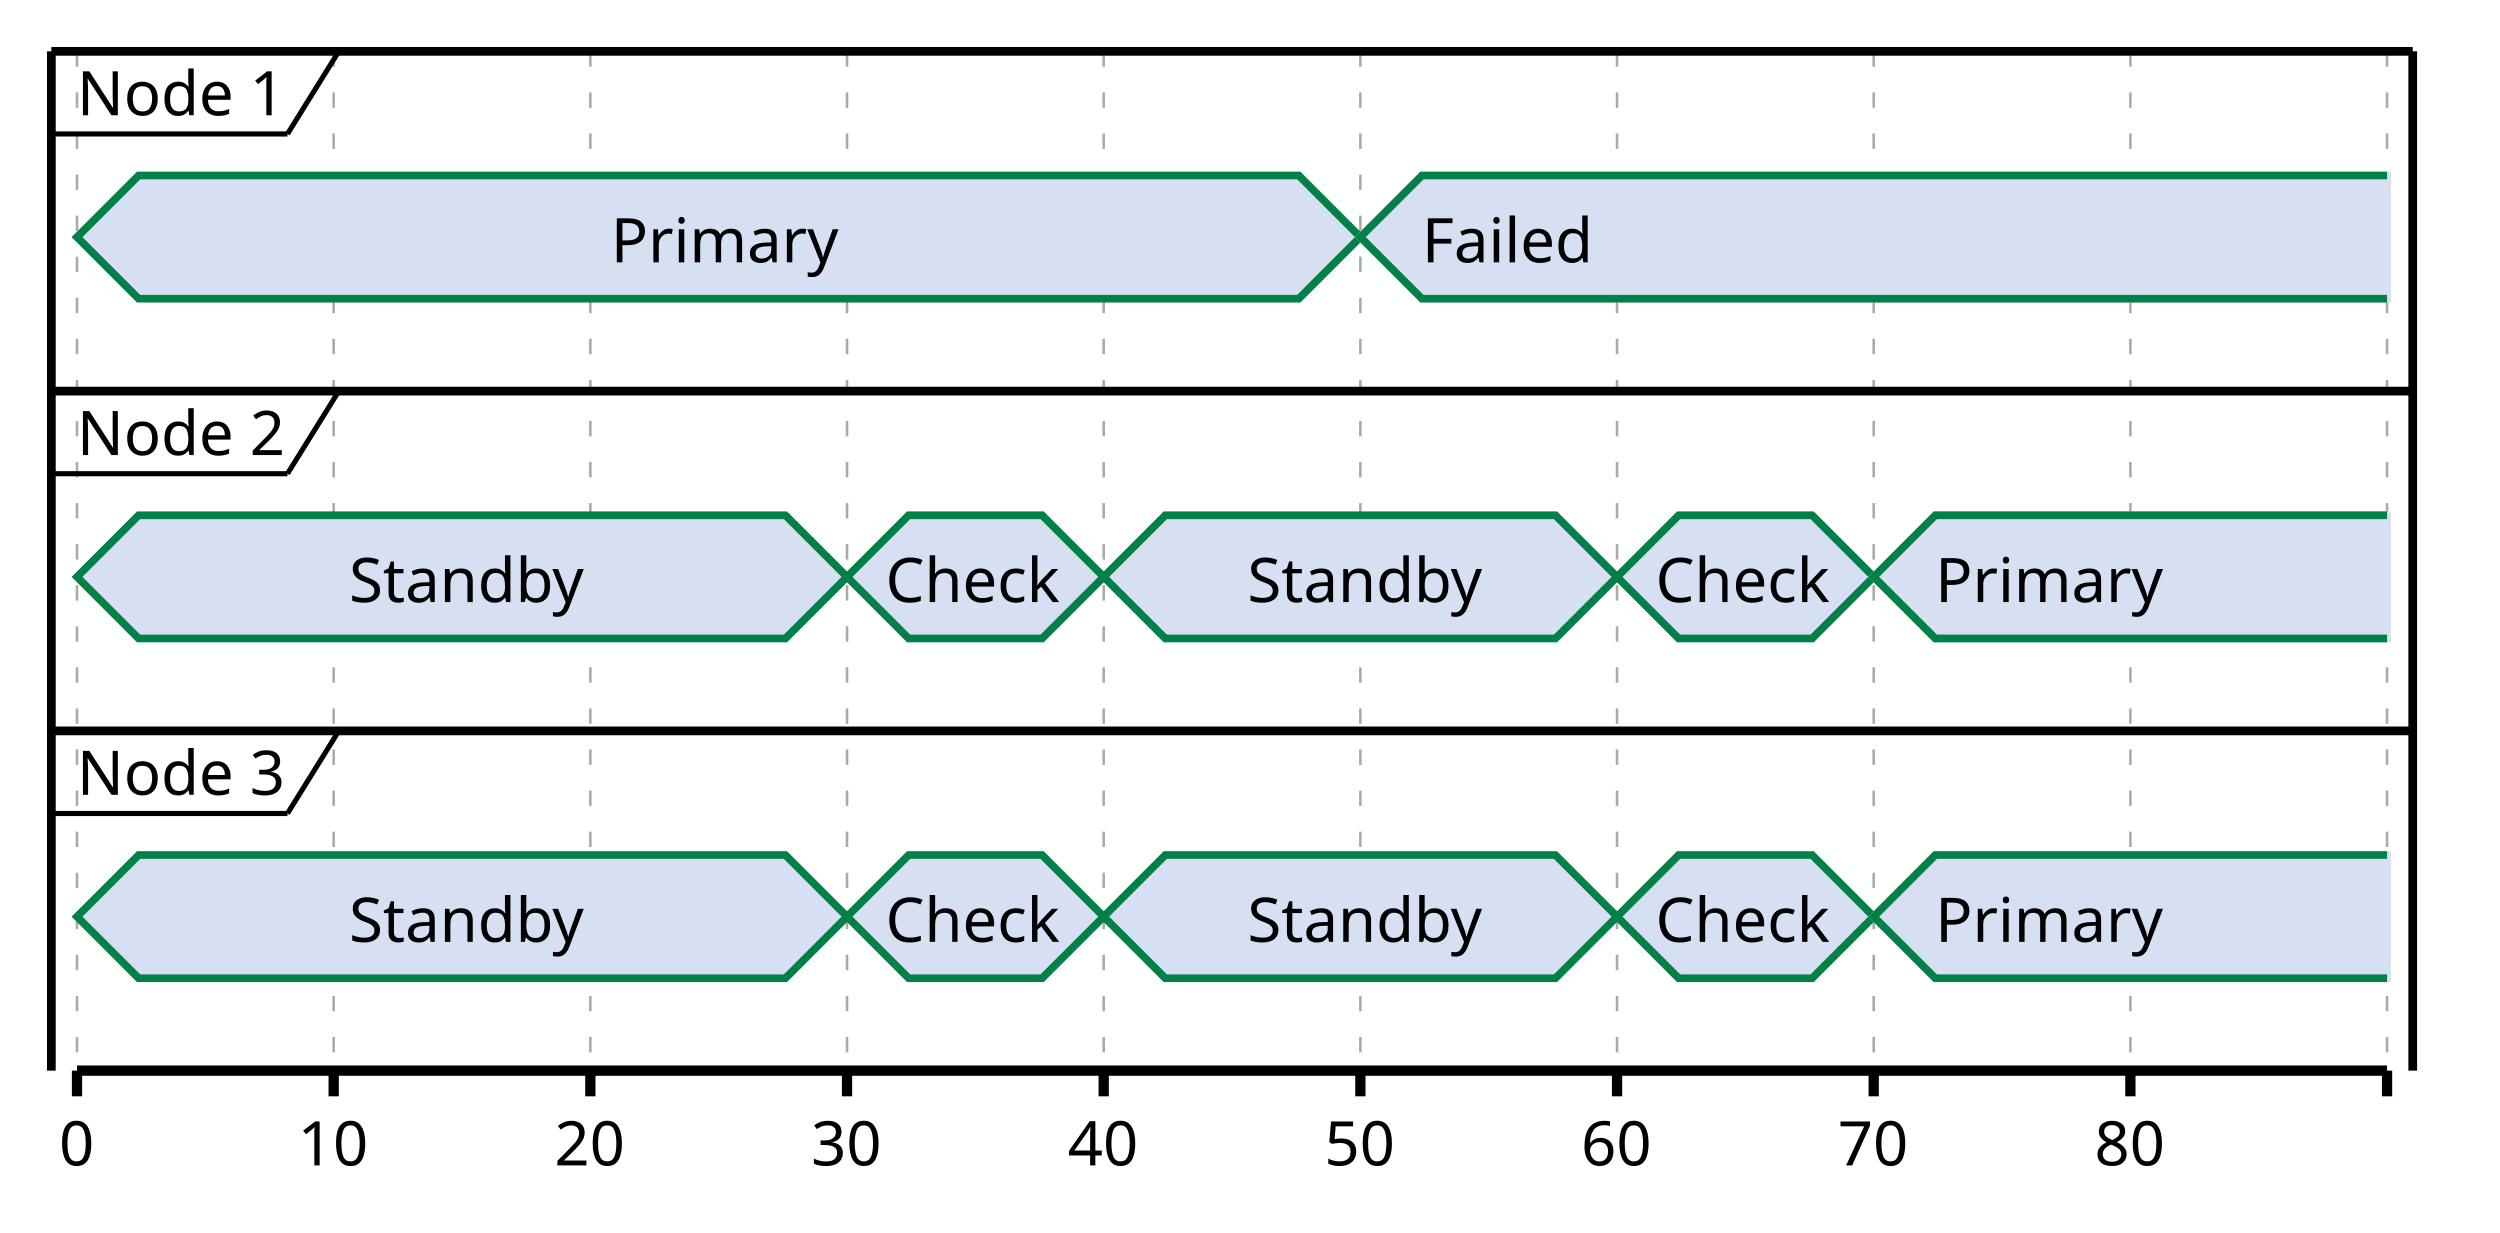
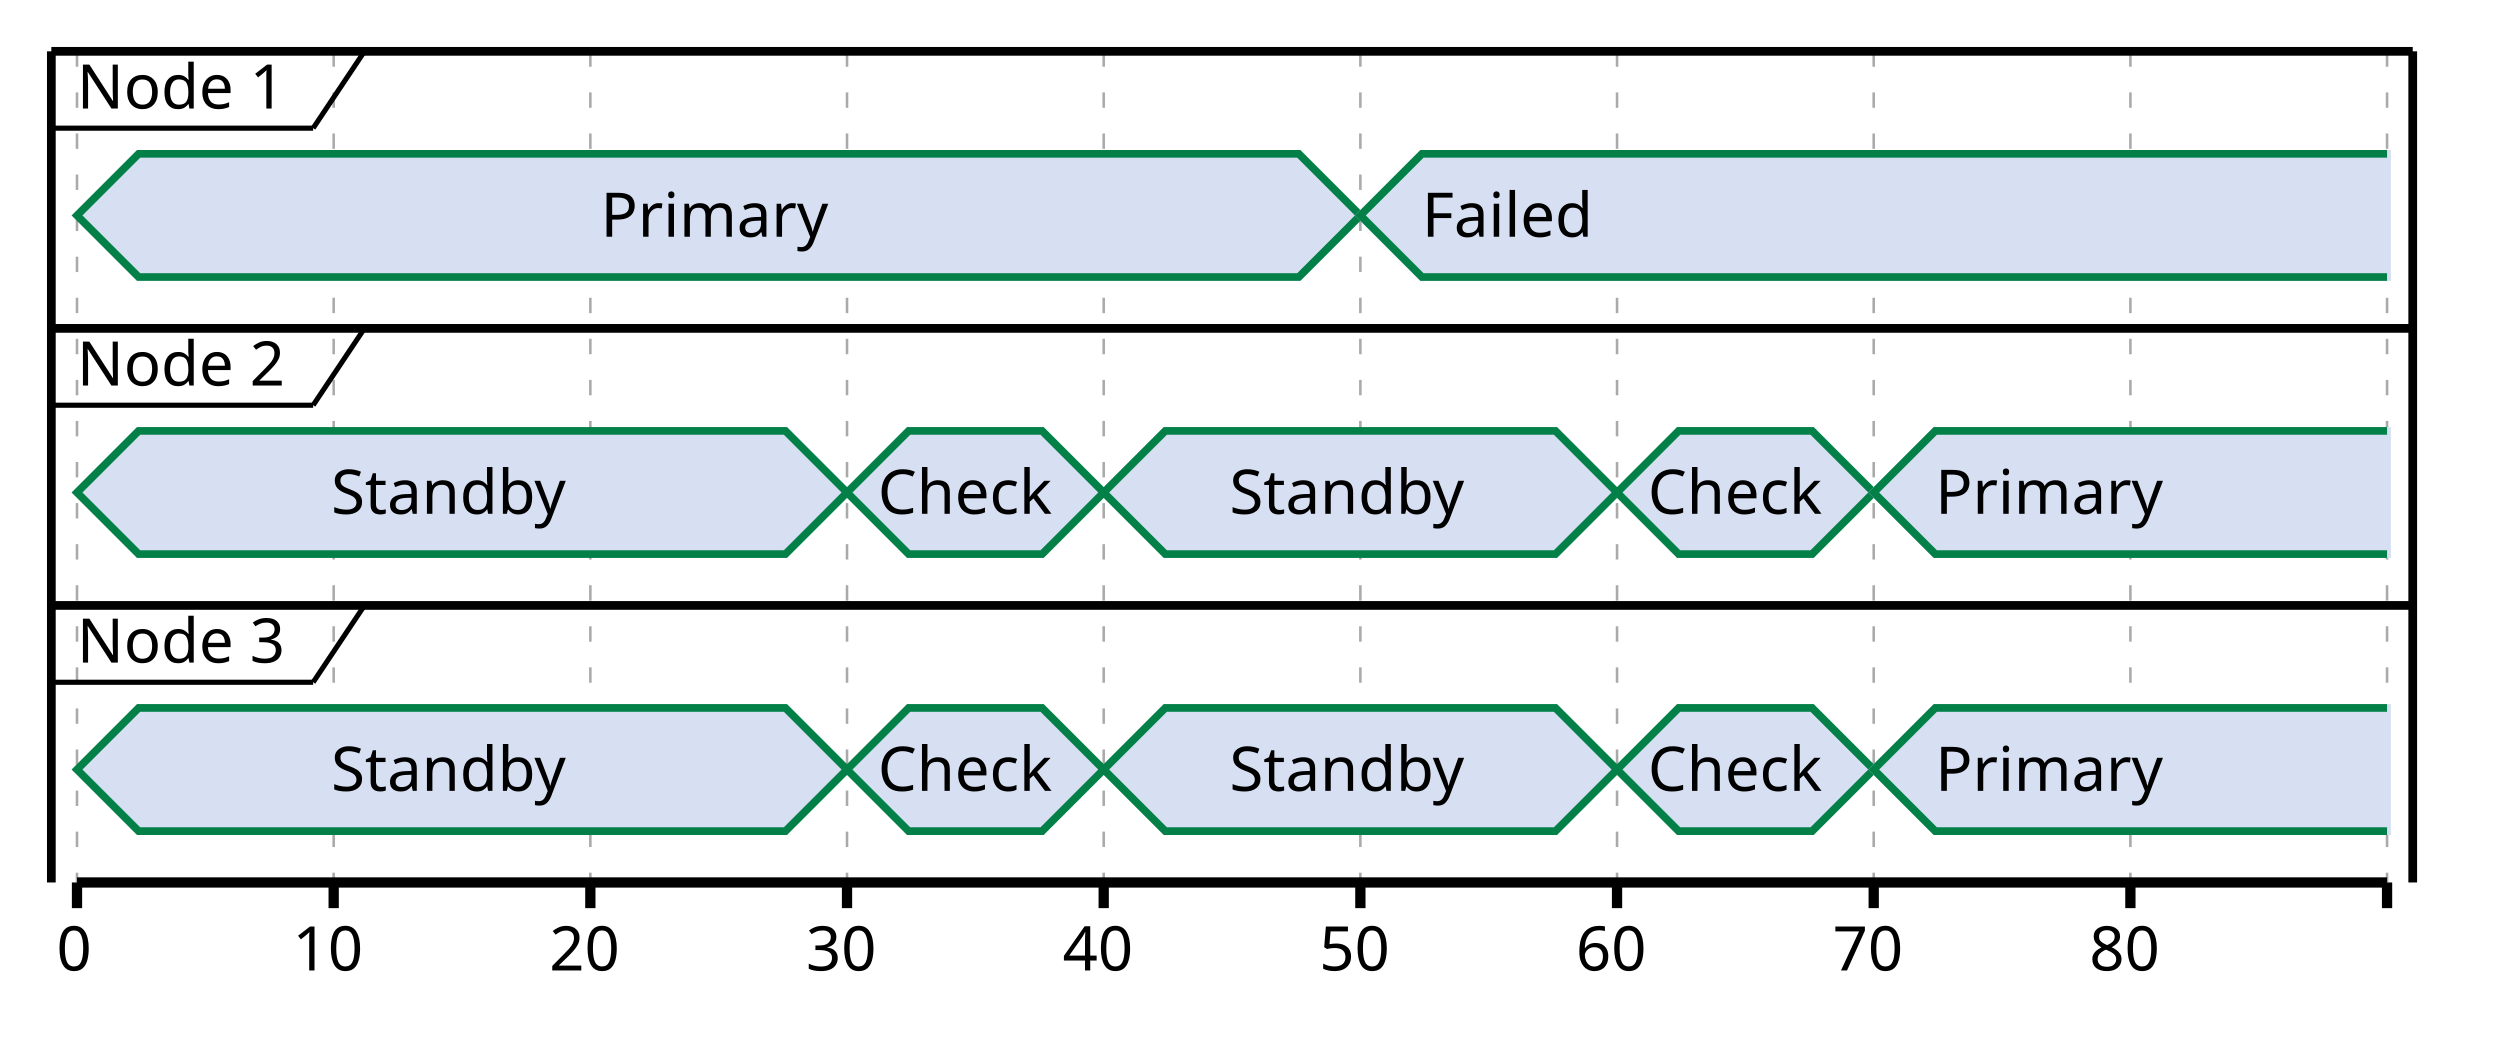
- <svg xmlns="http://www.w3.org/2000/svg" contentScriptType="application/ecmascript" contentStyleType="text/css" height="240px" preserveAspectRatio="none" style="width:487px;height:240px;" version="1.1" viewBox="0 0 487 240" width="487px" zoomAndPan="magnify">
+ <svg xmlns="http://www.w3.org/2000/svg" contentScriptType="application/ecmascript" contentStyleType="text/css" height="202px" preserveAspectRatio="none" style="width:487px;height:202px;" version="1.1" viewBox="0 0 487 202" width="487px" zoomAndPan="magnify">
  <defs />
  <g>
-     <line style="stroke: #000000; stroke-width: 1.7;" x1="10" x2="10" y1="10" y2="208.562" />
-     <line style="stroke: #000000; stroke-width: 1.7;" x1="470" x2="470" y1="10" y2="208.562" />
-     <line style="stroke: #AAAAAA; stroke-width: 0.5; stroke-dasharray: 3.0,5.0;" x1="15" x2="15" y1="10" y2="208.562" />
-     <line style="stroke: #AAAAAA; stroke-width: 0.5; stroke-dasharray: 3.0,5.0;" x1="65" x2="65" y1="10" y2="208.562" />
-     <line style="stroke: #AAAAAA; stroke-width: 0.5; stroke-dasharray: 3.0,5.0;" x1="115" x2="115" y1="10" y2="208.562" />
-     <line style="stroke: #AAAAAA; stroke-width: 0.5; stroke-dasharray: 3.0,5.0;" x1="165" x2="165" y1="10" y2="208.562" />
-     <line style="stroke: #AAAAAA; stroke-width: 0.5; stroke-dasharray: 3.0,5.0;" x1="215" x2="215" y1="10" y2="208.562" />
-     <line style="stroke: #AAAAAA; stroke-width: 0.5; stroke-dasharray: 3.0,5.0;" x1="265" x2="265" y1="10" y2="208.562" />
-     <line style="stroke: #AAAAAA; stroke-width: 0.5; stroke-dasharray: 3.0,5.0;" x1="315" x2="315" y1="10" y2="208.562" />
-     <line style="stroke: #AAAAAA; stroke-width: 0.5; stroke-dasharray: 3.0,5.0;" x1="365" x2="365" y1="10" y2="208.562" />
-     <line style="stroke: #AAAAAA; stroke-width: 0.5; stroke-dasharray: 3.0,5.0;" x1="415" x2="415" y1="10" y2="208.562" />
-     <line style="stroke: #AAAAAA; stroke-width: 0.5; stroke-dasharray: 3.0,5.0;" x1="465" x2="465" y1="10" y2="208.562" />
-     <text fill="#000000" font-family="sans-serif" font-size="12" lengthAdjust="spacingAndGlyphs" textLength="40" x="15" y="22.457">Node 1</text>
-     <line style="stroke: #000000; stroke-width: 1.0;" x1="10" x2="56" y1="26.094" y2="26.094" />
-     <line style="stroke: #000000; stroke-width: 1.0;" x1="56" x2="66" y1="26.094" y2="10" />
-     <polygon fill="#D7E0F2" points="27,34.188,253,34.188,265,46.188,253,58.188,27,58.188,15,46.188" style="stroke: #038048; stroke-width: 1.5;" />
-     <polygon fill="#D7E0F2" points="277,34.188,465,34.188,465,58.188,277,58.188,265,46.188" style="stroke: #D7E0F2; stroke-width: 1.5;" />
-     <path d="M465,34.188 L277,34.188 L265,46.188 L277,58.188 L465,58.188 " fill="#D7E0F2" style="stroke: #038048; stroke-width: 1.5;" />
-     <text fill="#000000" font-family="sans-serif" font-size="12" lengthAdjust="spacingAndGlyphs" textLength="42" x="119" y="51.098">Primary</text>
-     <text fill="#000000" font-family="sans-serif" font-size="12" lengthAdjust="spacingAndGlyphs" textLength="34" x="277" y="51.098">Failed</text>
+     <line style="stroke: #000000; stroke-width: 1.7;" x1="10" x2="10" y1="10" y2="171.906" />
+     <line style="stroke: #000000; stroke-width: 1.7;" x1="470" x2="470" y1="10" y2="171.906" />
+     <line style="stroke: #AAAAAA; stroke-width: 0.5; stroke-dasharray: 3.0,5.0;" x1="15" x2="15" y1="10" y2="171.906" />
+     <line style="stroke: #AAAAAA; stroke-width: 0.5; stroke-dasharray: 3.0,5.0;" x1="65" x2="65" y1="10" y2="171.906" />
+     <line style="stroke: #AAAAAA; stroke-width: 0.5; stroke-dasharray: 3.0,5.0;" x1="115" x2="115" y1="10" y2="171.906" />
+     <line style="stroke: #AAAAAA; stroke-width: 0.5; stroke-dasharray: 3.0,5.0;" x1="165" x2="165" y1="10" y2="171.906" />
+     <line style="stroke: #AAAAAA; stroke-width: 0.5; stroke-dasharray: 3.0,5.0;" x1="215" x2="215" y1="10" y2="171.906" />
+     <line style="stroke: #AAAAAA; stroke-width: 0.5; stroke-dasharray: 3.0,5.0;" x1="265" x2="265" y1="10" y2="171.906" />
+     <line style="stroke: #AAAAAA; stroke-width: 0.5; stroke-dasharray: 3.0,5.0;" x1="315" x2="315" y1="10" y2="171.906" />
+     <line style="stroke: #AAAAAA; stroke-width: 0.5; stroke-dasharray: 3.0,5.0;" x1="365" x2="365" y1="10" y2="171.906" />
+     <line style="stroke: #AAAAAA; stroke-width: 0.5; stroke-dasharray: 3.0,5.0;" x1="415" x2="415" y1="10" y2="171.906" />
+     <line style="stroke: #AAAAAA; stroke-width: 0.5; stroke-dasharray: 3.0,5.0;" x1="465" x2="465" y1="10" y2="171.906" />
    <line style="stroke: #000000; stroke-width: 1.7;" x1="10" x2="470" y1="10" y2="10" />
-     <text fill="#000000" font-family="sans-serif" font-size="12" lengthAdjust="spacingAndGlyphs" textLength="40" x="15" y="88.644">Node 2</text>
-     <line style="stroke: #000000; stroke-width: 1.0;" x1="10" x2="56" y1="92.281" y2="92.281" />
-     <line style="stroke: #000000; stroke-width: 1.0;" x1="56" x2="66" y1="92.281" y2="76.188" />
-     <polygon fill="#D7E0F2" points="27,100.375,153,100.375,165,112.375,153,124.375,27,124.375,15,112.375" style="stroke: #038048; stroke-width: 1.5;" />
-     <polygon fill="#D7E0F2" points="177,100.375,203,100.375,215,112.375,203,124.375,177,124.375,165,112.375" style="stroke: #038048; stroke-width: 1.5;" />
-     <polygon fill="#D7E0F2" points="227,100.375,303,100.375,315,112.375,303,124.375,227,124.375,215,112.375" style="stroke: #038048; stroke-width: 1.5;" />
-     <polygon fill="#D7E0F2" points="327,100.375,353,100.375,365,112.375,353,124.375,327,124.375,315,112.375" style="stroke: #038048; stroke-width: 1.5;" />
-     <polygon fill="#D7E0F2" points="377,100.375,465,100.375,465,124.375,377,124.375,365,112.375" style="stroke: #D7E0F2; stroke-width: 1.5;" />
-     <path d="M465,100.375 L377,100.375 L365,112.375 L377,124.375 L465,124.375 " fill="#D7E0F2" style="stroke: #038048; stroke-width: 1.5;" />
-     <text fill="#000000" font-family="sans-serif" font-size="12" lengthAdjust="spacingAndGlyphs" textLength="44" x="68" y="117.285">Standby</text>
-     <text fill="#000000" font-family="sans-serif" font-size="12" lengthAdjust="spacingAndGlyphs" textLength="35" x="172.5" y="117.285">Check</text>
-     <text fill="#000000" font-family="sans-serif" font-size="12" lengthAdjust="spacingAndGlyphs" textLength="44" x="243" y="117.285">Standby</text>
-     <text fill="#000000" font-family="sans-serif" font-size="12" lengthAdjust="spacingAndGlyphs" textLength="35" x="322.5" y="117.285">Check</text>
-     <text fill="#000000" font-family="sans-serif" font-size="12" lengthAdjust="spacingAndGlyphs" textLength="42" x="377" y="117.285">Primary</text>
-     <line style="stroke: #000000; stroke-width: 1.7;" x1="10" x2="470" y1="76.188" y2="76.188" />
-     <text fill="#000000" font-family="sans-serif" font-size="12" lengthAdjust="spacingAndGlyphs" textLength="40" x="15" y="154.832">Node 3</text>
-     <line style="stroke: #000000; stroke-width: 1.0;" x1="10" x2="56" y1="158.469" y2="158.469" />
-     <line style="stroke: #000000; stroke-width: 1.0;" x1="56" x2="66" y1="158.469" y2="142.375" />
-     <polygon fill="#D7E0F2" points="27,166.562,153,166.562,165,178.562,153,190.562,27,190.562,15,178.562" style="stroke: #038048; stroke-width: 1.5;" />
-     <polygon fill="#D7E0F2" points="177,166.562,203,166.562,215,178.562,203,190.562,177,190.562,165,178.562" style="stroke: #038048; stroke-width: 1.5;" />
-     <polygon fill="#D7E0F2" points="227,166.562,303,166.562,315,178.562,303,190.562,227,190.562,215,178.562" style="stroke: #038048; stroke-width: 1.5;" />
-     <polygon fill="#D7E0F2" points="327,166.562,353,166.562,365,178.562,353,190.562,327,190.562,315,178.562" style="stroke: #038048; stroke-width: 1.5;" />
-     <polygon fill="#D7E0F2" points="377,166.562,465,166.562,465,190.562,377,190.562,365,178.562" style="stroke: #D7E0F2; stroke-width: 1.5;" />
-     <path d="M465,166.562 L377,166.562 L365,178.562 L377,190.562 L465,190.562 " fill="#D7E0F2" style="stroke: #038048; stroke-width: 1.5;" />
-     <text fill="#000000" font-family="sans-serif" font-size="12" lengthAdjust="spacingAndGlyphs" textLength="44" x="68" y="183.473">Standby</text>
-     <text fill="#000000" font-family="sans-serif" font-size="12" lengthAdjust="spacingAndGlyphs" textLength="35" x="172.5" y="183.473">Check</text>
-     <text fill="#000000" font-family="sans-serif" font-size="12" lengthAdjust="spacingAndGlyphs" textLength="44" x="243" y="183.473">Standby</text>
-     <text fill="#000000" font-family="sans-serif" font-size="12" lengthAdjust="spacingAndGlyphs" textLength="35" x="322.5" y="183.473">Check</text>
-     <text fill="#000000" font-family="sans-serif" font-size="12" lengthAdjust="spacingAndGlyphs" textLength="42" x="377" y="183.473">Primary</text>
-     <line style="stroke: #000000; stroke-width: 1.7;" x1="10" x2="470" y1="142.375" y2="142.375" />
-     <line style="stroke: #000000; stroke-width: 2.0;" x1="15" x2="15" y1="208.562" y2="213.562" />
-     <line style="stroke: #000000; stroke-width: 2.0;" x1="65" x2="65" y1="208.562" y2="213.562" />
-     <line style="stroke: #000000; stroke-width: 2.0;" x1="115" x2="115" y1="208.562" y2="213.562" />
-     <line style="stroke: #000000; stroke-width: 2.0;" x1="165" x2="165" y1="208.562" y2="213.562" />
-     <line style="stroke: #000000; stroke-width: 2.0;" x1="215" x2="215" y1="208.562" y2="213.562" />
-     <line style="stroke: #000000; stroke-width: 2.0;" x1="265" x2="265" y1="208.562" y2="213.562" />
-     <line style="stroke: #000000; stroke-width: 2.0;" x1="315" x2="315" y1="208.562" y2="213.562" />
-     <line style="stroke: #000000; stroke-width: 2.0;" x1="365" x2="365" y1="208.562" y2="213.562" />
-     <line style="stroke: #000000; stroke-width: 2.0;" x1="415" x2="415" y1="208.562" y2="213.562" />
-     <line style="stroke: #000000; stroke-width: 2.0;" x1="465" x2="465" y1="208.562" y2="213.562" />
-     <line style="stroke: #000000; stroke-width: 2.0;" x1="15" x2="465" y1="208.562" y2="208.562" />
-     <text fill="#000000" font-family="sans-serif" font-size="12" lengthAdjust="spacingAndGlyphs" textLength="7" x="11.5" y="227.019">0</text>
-     <text fill="#000000" font-family="sans-serif" font-size="12" lengthAdjust="spacingAndGlyphs" textLength="14" x="58" y="227.019">10</text>
-     <text fill="#000000" font-family="sans-serif" font-size="12" lengthAdjust="spacingAndGlyphs" textLength="14" x="108" y="227.019">20</text>
-     <text fill="#000000" font-family="sans-serif" font-size="12" lengthAdjust="spacingAndGlyphs" textLength="14" x="158" y="227.019">30</text>
-     <text fill="#000000" font-family="sans-serif" font-size="12" lengthAdjust="spacingAndGlyphs" textLength="14" x="208" y="227.019">40</text>
-     <text fill="#000000" font-family="sans-serif" font-size="12" lengthAdjust="spacingAndGlyphs" textLength="14" x="258" y="227.019">50</text>
-     <text fill="#000000" font-family="sans-serif" font-size="12" lengthAdjust="spacingAndGlyphs" textLength="14" x="308" y="227.019">60</text>
-     <text fill="#000000" font-family="sans-serif" font-size="12" lengthAdjust="spacingAndGlyphs" textLength="14" x="358" y="227.019">70</text>
-     <text fill="#000000" font-family="sans-serif" font-size="12" lengthAdjust="spacingAndGlyphs" textLength="14" x="408" y="227.019">80</text>
+     <text fill="#000000" font-family="sans-serif" font-size="12" lengthAdjust="spacingAndGlyphs" textLength="45" x="15" y="21.139">Node 1</text>
+     <line style="stroke: #000000; stroke-width: 1.0;" x1="10" x2="61" y1="24.969" y2="24.969" />
+     <line style="stroke: #000000; stroke-width: 1.0;" x1="61" x2="71" y1="24.969" y2="10" />
+     <polygon fill="#D7E0F2" points="27,29.969,253,29.969,265,41.969,253,53.969,27,53.969,15,41.969" style="stroke: #038048; stroke-width: 1.5;" />
+     <polygon fill="#D7E0F2" points="277,29.969,465,29.969,465,53.969,277,53.969,265,41.969" style="stroke: #D7E0F2; stroke-width: 1.5;" />
+     <path d="M465,29.969 L277,29.969 L265,41.969 L277,53.969 L465,53.969 " fill="#D7E0F2" style="stroke: #038048; stroke-width: 1.5;" />
+     <text fill="#000000" font-family="sans-serif" font-size="12" lengthAdjust="spacingAndGlyphs" textLength="46" x="117" y="46.123">Primary</text>
+     <text fill="#000000" font-family="sans-serif" font-size="12" lengthAdjust="spacingAndGlyphs" textLength="37" x="277" y="46.123">Failed</text>
+     <line style="stroke: #000000; stroke-width: 1.7;" x1="10" x2="470" y1="63.969" y2="63.969" />
+     <text fill="#000000" font-family="sans-serif" font-size="12" lengthAdjust="spacingAndGlyphs" textLength="45" x="15" y="75.107">Node 2</text>
+     <line style="stroke: #000000; stroke-width: 1.0;" x1="10" x2="61" y1="78.938" y2="78.938" />
+     <line style="stroke: #000000; stroke-width: 1.0;" x1="61" x2="71" y1="78.938" y2="63.969" />
+     <polygon fill="#D7E0F2" points="27,83.938,153,83.938,165,95.938,153,107.938,27,107.938,15,95.938" style="stroke: #038048; stroke-width: 1.5;" />
+     <polygon fill="#D7E0F2" points="177,83.938,203,83.938,215,95.938,203,107.938,177,107.938,165,95.938" style="stroke: #038048; stroke-width: 1.5;" />
+     <polygon fill="#D7E0F2" points="227,83.938,303,83.938,315,95.938,303,107.938,227,107.938,215,95.938" style="stroke: #038048; stroke-width: 1.5;" />
+     <polygon fill="#D7E0F2" points="327,83.938,353,83.938,365,95.938,353,107.938,327,107.938,315,95.938" style="stroke: #038048; stroke-width: 1.5;" />
+     <polygon fill="#D7E0F2" points="377,83.938,465,83.938,465,107.938,377,107.938,365,95.938" style="stroke: #D7E0F2; stroke-width: 1.5;" />
+     <path d="M465,83.938 L377,83.938 L365,95.938 L377,107.938 L465,107.938 " fill="#D7E0F2" style="stroke: #038048; stroke-width: 1.5;" />
+     <text fill="#000000" font-family="sans-serif" font-size="12" lengthAdjust="spacingAndGlyphs" textLength="51" x="64.5" y="100.092">Standby</text>
+     <text fill="#000000" font-family="sans-serif" font-size="12" lengthAdjust="spacingAndGlyphs" textLength="38" x="171" y="100.092">Check</text>
+     <text fill="#000000" font-family="sans-serif" font-size="12" lengthAdjust="spacingAndGlyphs" textLength="51" x="239.5" y="100.092">Standby</text>
+     <text fill="#000000" font-family="sans-serif" font-size="12" lengthAdjust="spacingAndGlyphs" textLength="38" x="321" y="100.092">Check</text>
+     <text fill="#000000" font-family="sans-serif" font-size="12" lengthAdjust="spacingAndGlyphs" textLength="46" x="377" y="100.092">Primary</text>
+     <line style="stroke: #000000; stroke-width: 1.7;" x1="10" x2="470" y1="117.938" y2="117.938" />
+     <text fill="#000000" font-family="sans-serif" font-size="12" lengthAdjust="spacingAndGlyphs" textLength="45" x="15" y="129.076">Node 3</text>
+     <line style="stroke: #000000; stroke-width: 1.0;" x1="10" x2="61" y1="132.906" y2="132.906" />
+     <line style="stroke: #000000; stroke-width: 1.0;" x1="61" x2="71" y1="132.906" y2="117.938" />
+     <polygon fill="#D7E0F2" points="27,137.906,153,137.906,165,149.906,153,161.906,27,161.906,15,149.906" style="stroke: #038048; stroke-width: 1.5;" />
+     <polygon fill="#D7E0F2" points="177,137.906,203,137.906,215,149.906,203,161.906,177,161.906,165,149.906" style="stroke: #038048; stroke-width: 1.5;" />
+     <polygon fill="#D7E0F2" points="227,137.906,303,137.906,315,149.906,303,161.906,227,161.906,215,149.906" style="stroke: #038048; stroke-width: 1.5;" />
+     <polygon fill="#D7E0F2" points="327,137.906,353,137.906,365,149.906,353,161.906,327,161.906,315,149.906" style="stroke: #038048; stroke-width: 1.5;" />
+     <polygon fill="#D7E0F2" points="377,137.906,465,137.906,465,161.906,377,161.906,365,149.906" style="stroke: #D7E0F2; stroke-width: 1.5;" />
+     <path d="M465,137.906 L377,137.906 L365,149.906 L377,161.906 L465,161.906 " fill="#D7E0F2" style="stroke: #038048; stroke-width: 1.5;" />
+     <text fill="#000000" font-family="sans-serif" font-size="12" lengthAdjust="spacingAndGlyphs" textLength="51" x="64.5" y="154.06">Standby</text>
+     <text fill="#000000" font-family="sans-serif" font-size="12" lengthAdjust="spacingAndGlyphs" textLength="38" x="171" y="154.06">Check</text>
+     <text fill="#000000" font-family="sans-serif" font-size="12" lengthAdjust="spacingAndGlyphs" textLength="51" x="239.5" y="154.06">Standby</text>
+     <text fill="#000000" font-family="sans-serif" font-size="12" lengthAdjust="spacingAndGlyphs" textLength="38" x="321" y="154.06">Check</text>
+     <text fill="#000000" font-family="sans-serif" font-size="12" lengthAdjust="spacingAndGlyphs" textLength="46" x="377" y="154.06">Primary</text>
+     <line style="stroke: #000000; stroke-width: 2.0;" x1="15" x2="15" y1="171.906" y2="176.906" />
+     <line style="stroke: #000000; stroke-width: 2.0;" x1="65" x2="65" y1="171.906" y2="176.906" />
+     <line style="stroke: #000000; stroke-width: 2.0;" x1="115" x2="115" y1="171.906" y2="176.906" />
+     <line style="stroke: #000000; stroke-width: 2.0;" x1="165" x2="165" y1="171.906" y2="176.906" />
+     <line style="stroke: #000000; stroke-width: 2.0;" x1="215" x2="215" y1="171.906" y2="176.906" />
+     <line style="stroke: #000000; stroke-width: 2.0;" x1="265" x2="265" y1="171.906" y2="176.906" />
+     <line style="stroke: #000000; stroke-width: 2.0;" x1="315" x2="315" y1="171.906" y2="176.906" />
+     <line style="stroke: #000000; stroke-width: 2.0;" x1="365" x2="365" y1="171.906" y2="176.906" />
+     <line style="stroke: #000000; stroke-width: 2.0;" x1="415" x2="415" y1="171.906" y2="176.906" />
+     <line style="stroke: #000000; stroke-width: 2.0;" x1="465" x2="465" y1="171.906" y2="176.906" />
+     <line style="stroke: #000000; stroke-width: 2.0;" x1="15" x2="465" y1="171.906" y2="171.906" />
+     <text fill="#000000" font-family="sans-serif" font-size="12" lengthAdjust="spacingAndGlyphs" textLength="8" x="11" y="189.045">0</text>
+     <text fill="#000000" font-family="sans-serif" font-size="12" lengthAdjust="spacingAndGlyphs" textLength="16" x="57" y="189.045">10</text>
+     <text fill="#000000" font-family="sans-serif" font-size="12" lengthAdjust="spacingAndGlyphs" textLength="16" x="107" y="189.045">20</text>
+     <text fill="#000000" font-family="sans-serif" font-size="12" lengthAdjust="spacingAndGlyphs" textLength="16" x="157" y="189.045">30</text>
+     <text fill="#000000" font-family="sans-serif" font-size="12" lengthAdjust="spacingAndGlyphs" textLength="16" x="207" y="189.045">40</text>
+     <text fill="#000000" font-family="sans-serif" font-size="12" lengthAdjust="spacingAndGlyphs" textLength="16" x="257" y="189.045">50</text>
+     <text fill="#000000" font-family="sans-serif" font-size="12" lengthAdjust="spacingAndGlyphs" textLength="16" x="307" y="189.045">60</text>
+     <text fill="#000000" font-family="sans-serif" font-size="12" lengthAdjust="spacingAndGlyphs" textLength="16" x="357" y="189.045">70</text>
+     <text fill="#000000" font-family="sans-serif" font-size="12" lengthAdjust="spacingAndGlyphs" textLength="16" x="407" y="189.045">80</text>
  </g>
</svg>
